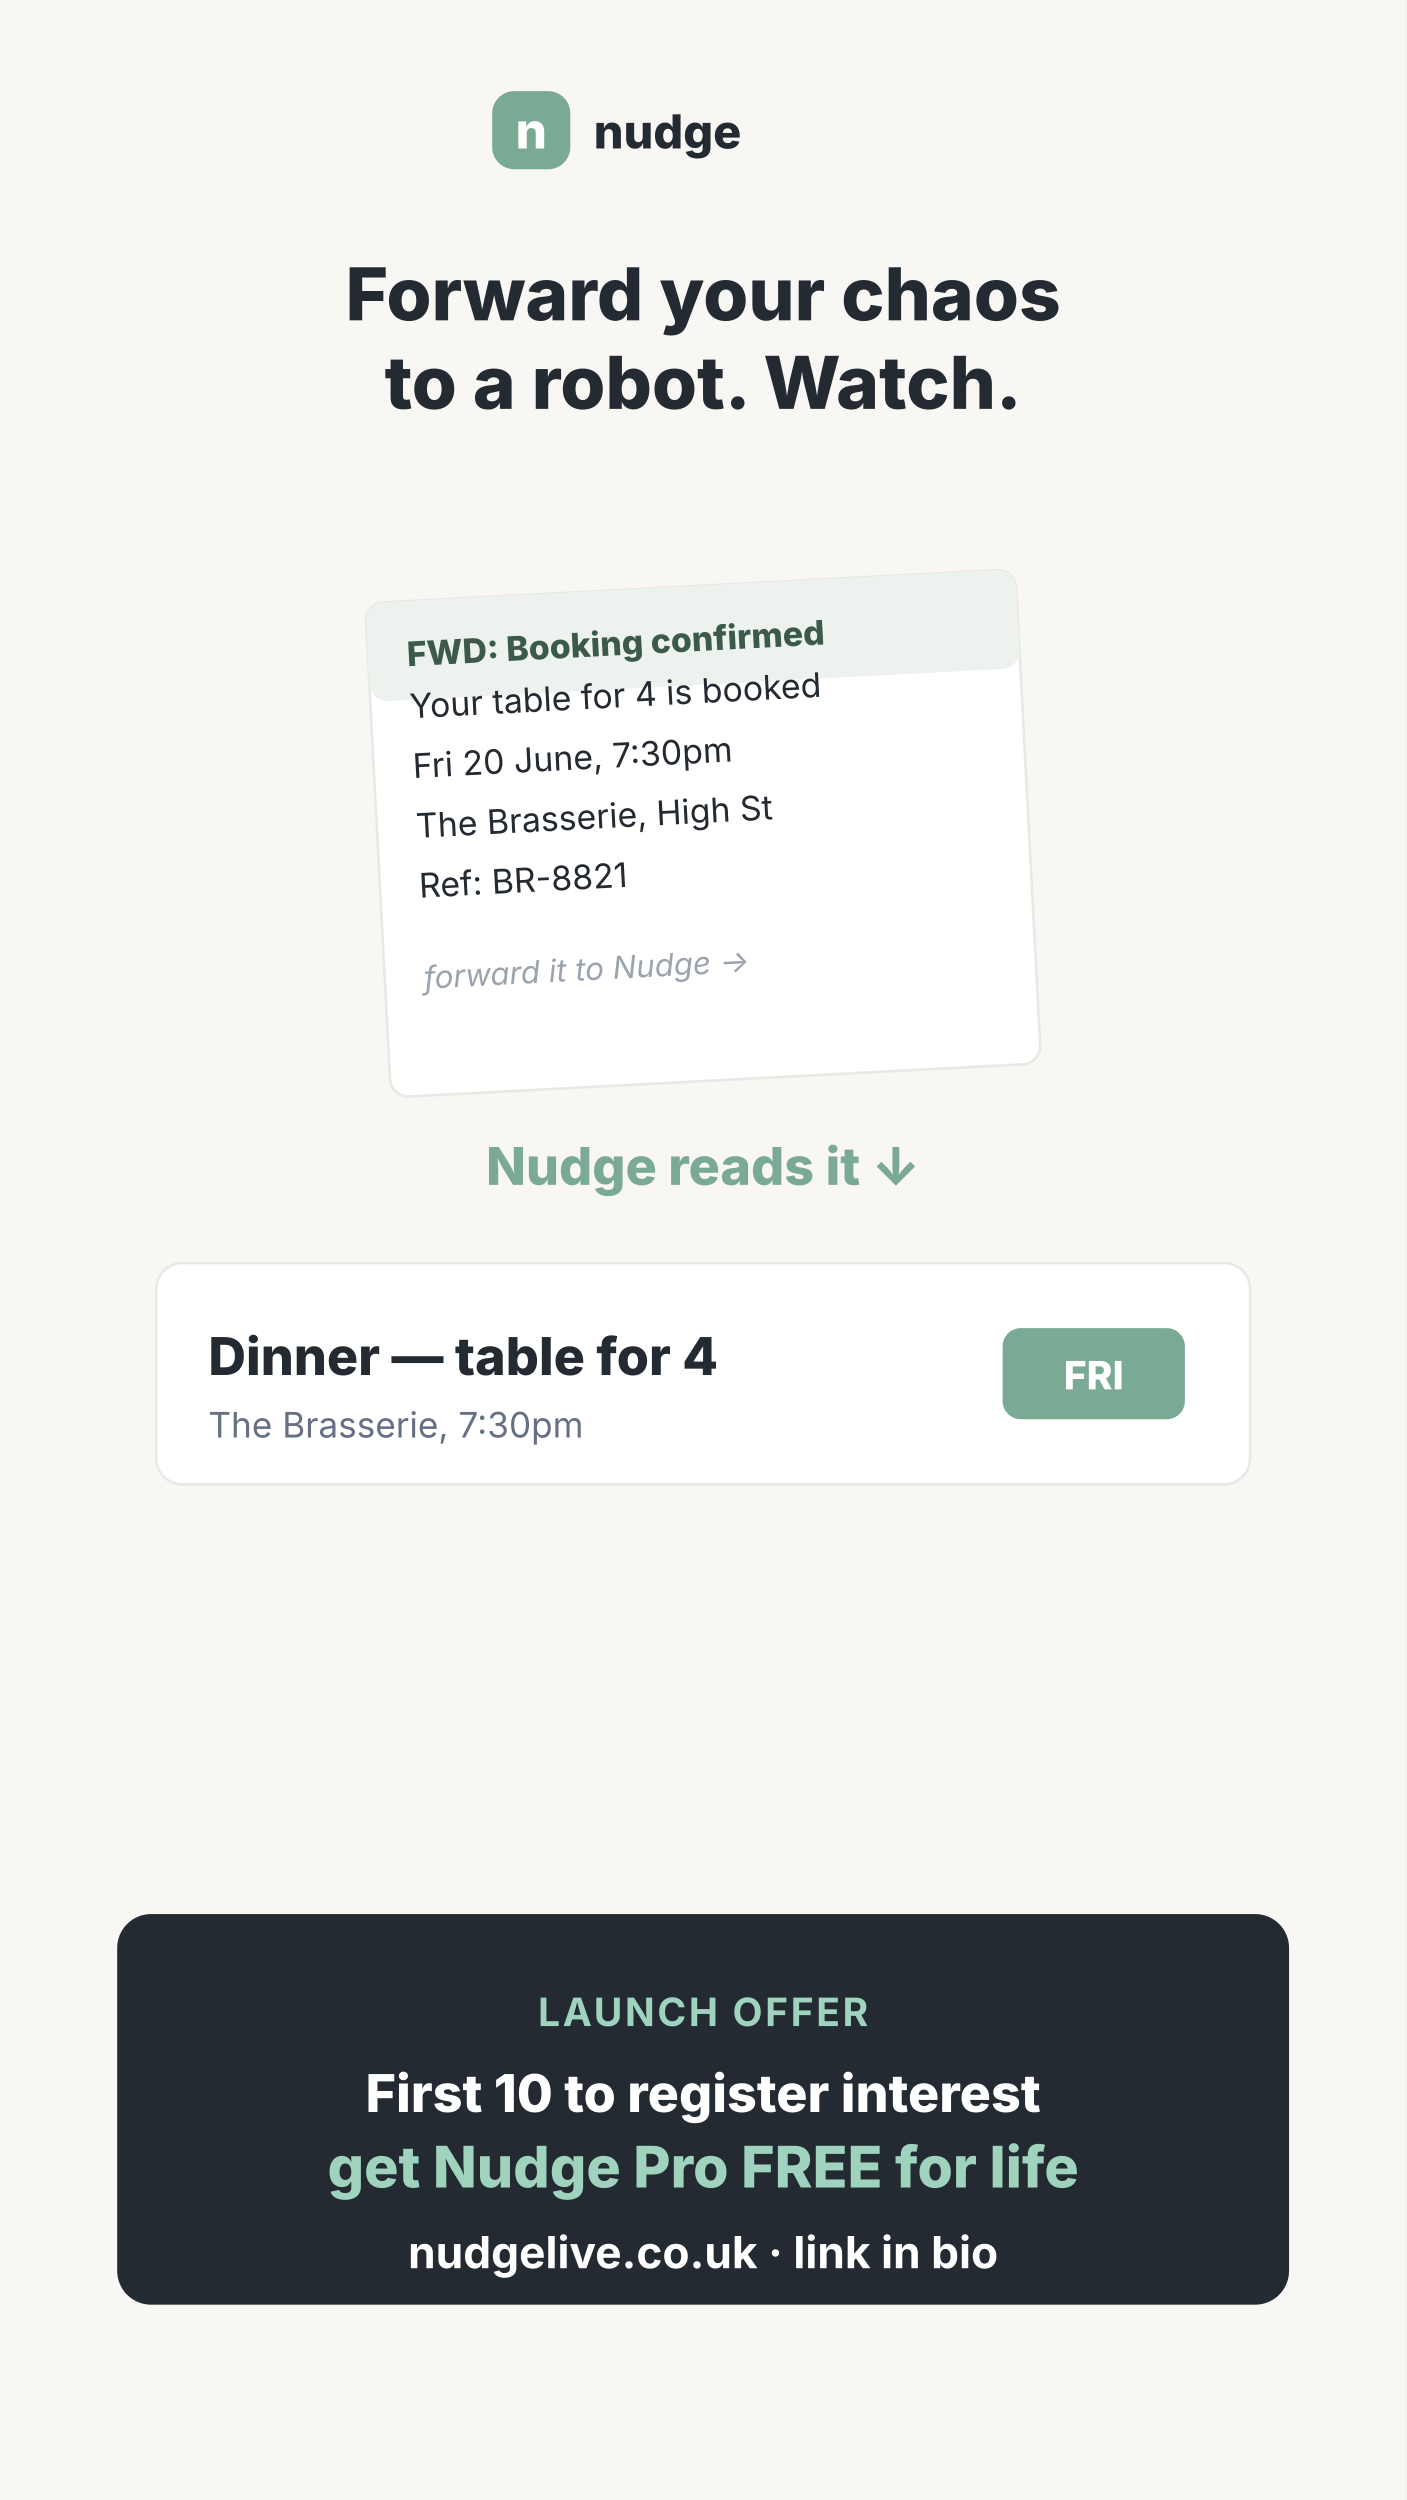
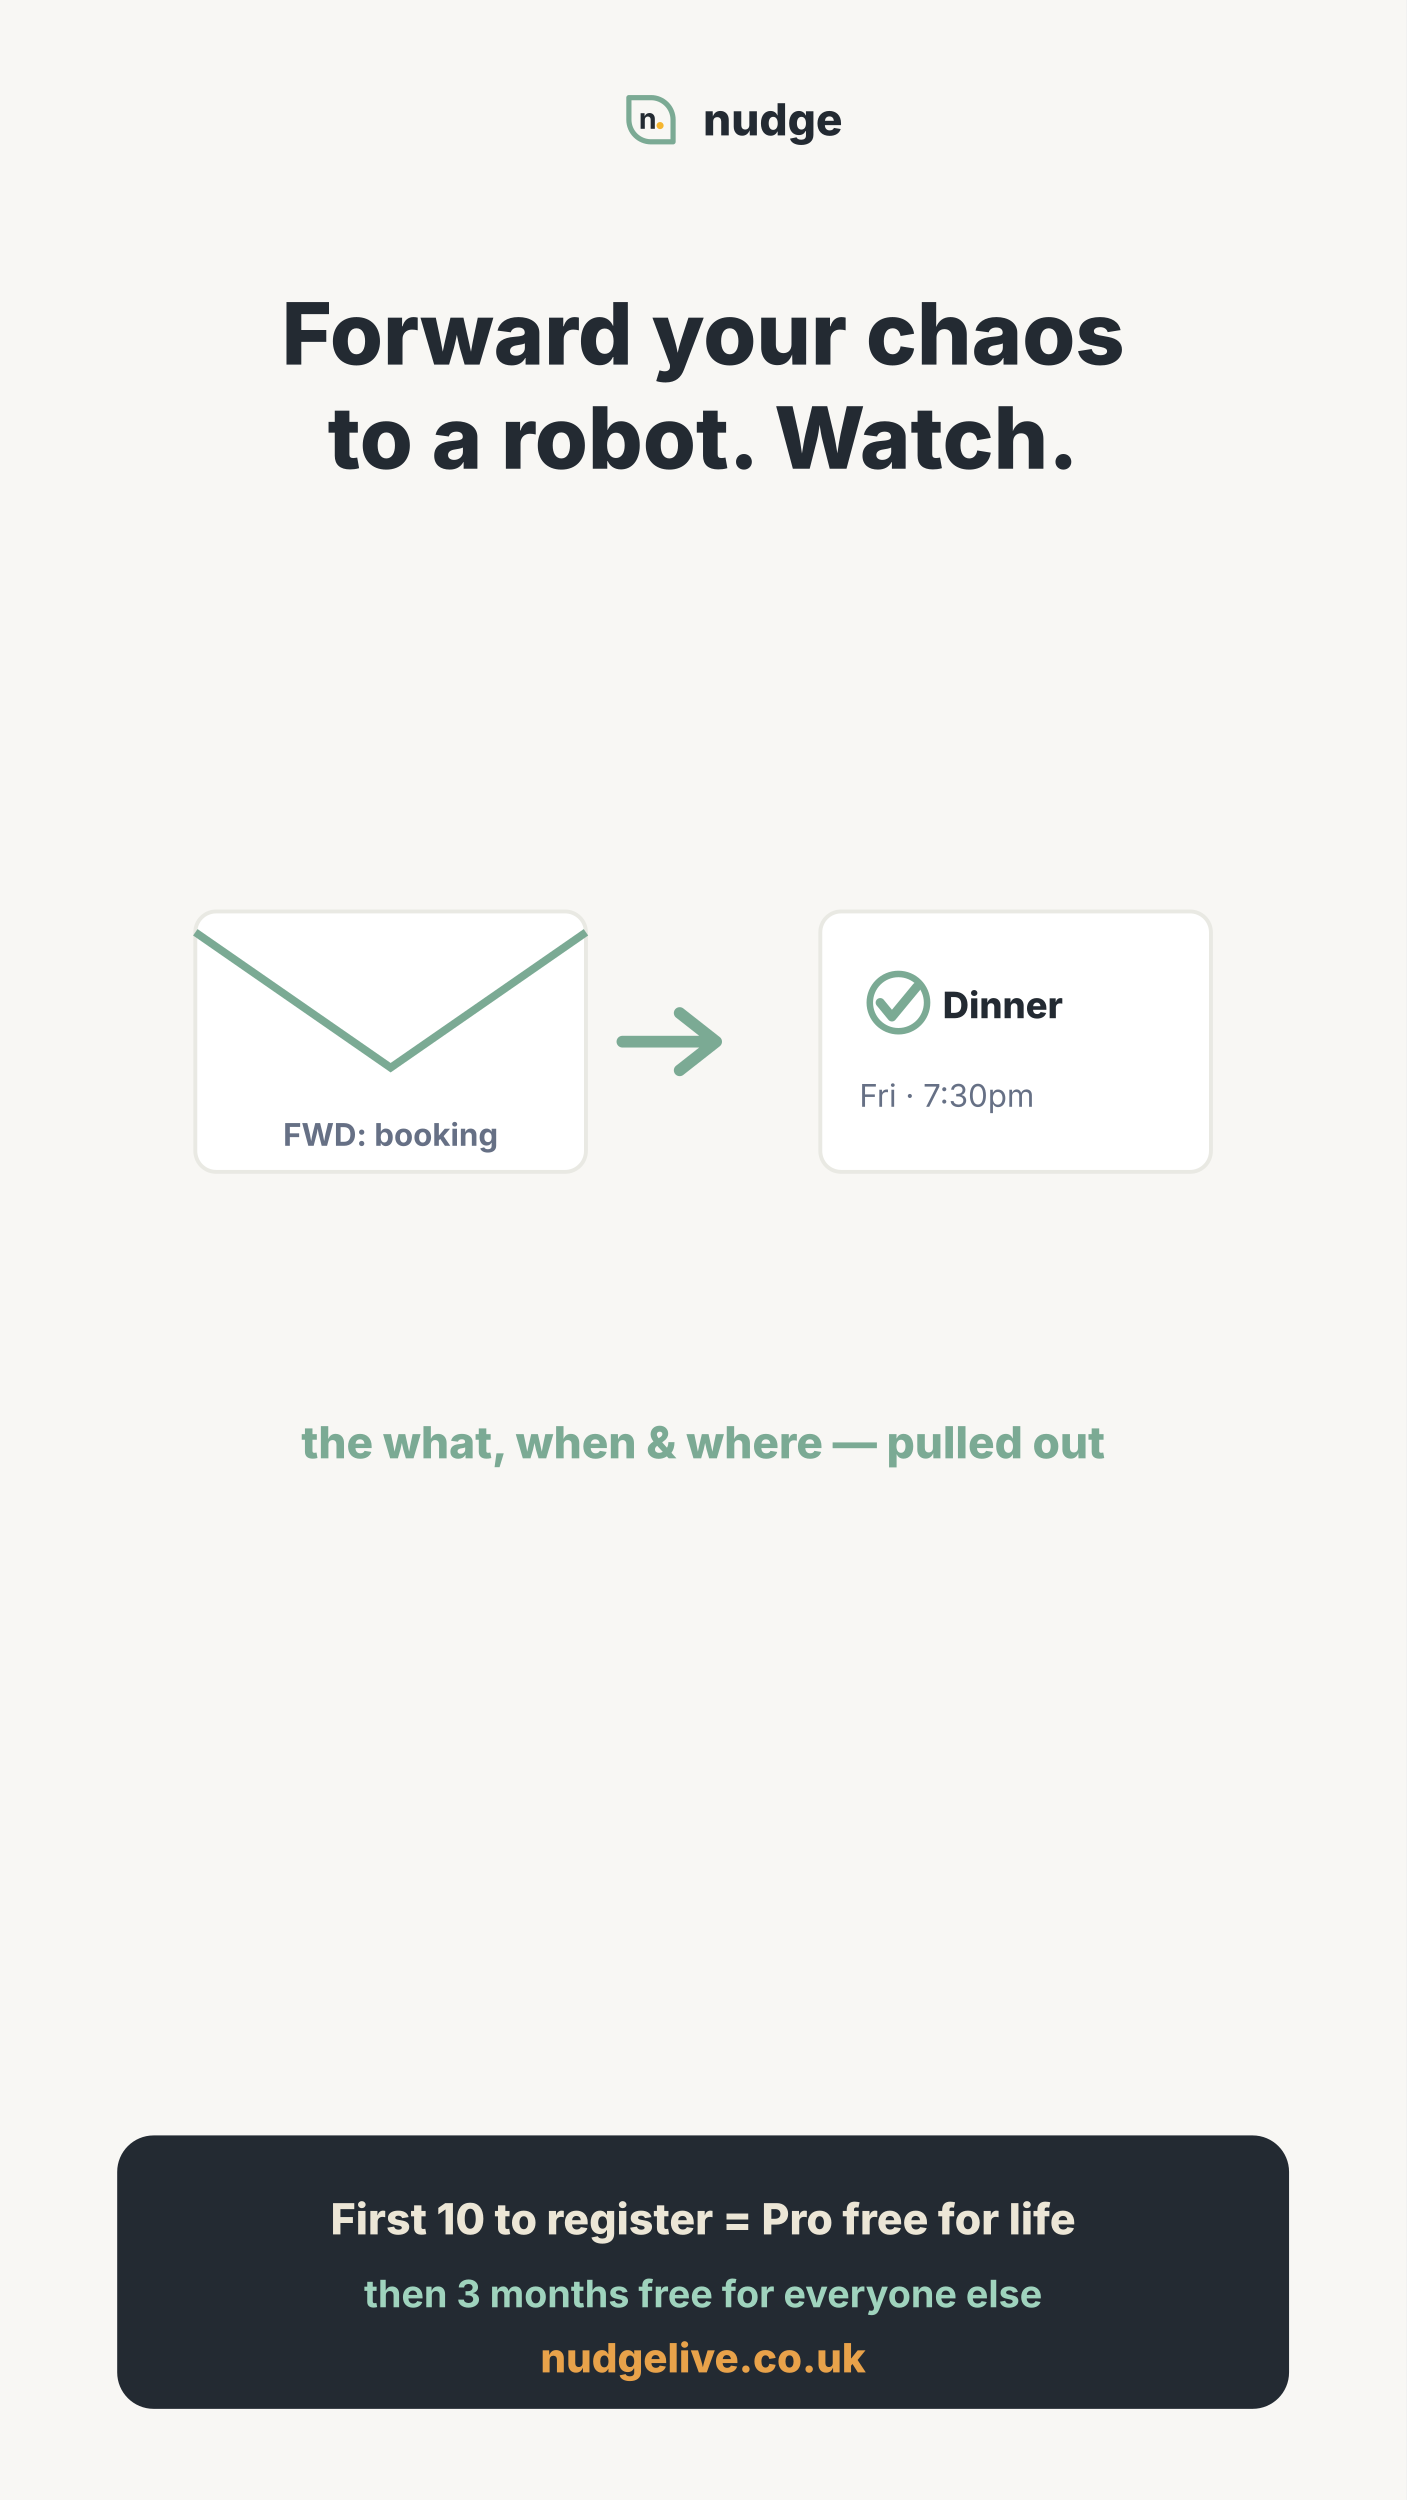
<svg xmlns="http://www.w3.org/2000/svg" viewBox="0 0 1080 1920" width="1080" height="1920" font-family="Inter, Arial, sans-serif">
  <rect width="1080" height="1920" fill="#F8F7F4" />
-   <rect x="378" y="70" width="60" height="60" rx="17" fill="#7BAA94" />
-   <text x="408" y="114" font-size="38" font-weight="800" fill="#FFFFFF" text-anchor="middle">n</text>
-   <text x="456" y="114" font-size="36" font-weight="800" fill="#232A32">nudge</text>
-   <text x="540" y="246" font-size="56" font-weight="800" fill="#232A32" text-anchor="middle">Forward your chaos</text>
-   <text x="540" y="314" font-size="56" font-weight="800" fill="#232A32" text-anchor="middle">to a robot. Watch.</text>
-   <g transform="rotate(-3 540 640)">
-     <rect x="290" y="450" width="500" height="380" rx="14" fill="#FFFFFF" stroke="#E9E9E3" stroke-width="2" />
-     <rect x="290" y="450" width="500" height="76" rx="14" fill="#EDF2EF" />
-     <text x="320" y="500" font-size="26" font-weight="800" fill="#3C5A4C">FWD: Booking confirmed</text>
-     <text x="320" y="540" font-size="26" fill="#232A32">Your table for 4 is booked</text>
-     <text x="320" y="586" font-size="26" fill="#232A32">Fri 20 June, 7:30pm</text>
-     <text x="320" y="632" font-size="26" fill="#232A32">The Brasserie, High St</text>
-     <text x="320" y="678" font-size="26" fill="#232A32">Ref: BR-8821</text>
-     <text x="320" y="748" font-size="24" fill="#9AA4AE" font-style="italic">forward it to Nudge →</text>
+   <g transform="translate(475.0,67.0) scale(0.499)">
+     <path d="M 16 16 L 50 16 A 34 34 0 0 1 84 50 L 84 84 L 50 84 A 34 34 0 0 1 16 50 Z" fill="none" stroke="#7BAA94" stroke-width="8" stroke-linejoin="round" stroke-linecap="round" />
+     <text x="45" y="64" font-size="44" font-weight="700" fill="#232A32" text-anchor="middle">n</text>
+     <circle cx="64" cy="59" r="5.5" fill="#F5B52E" />
  </g>
-   <text x="540" y="910" font-size="40" font-weight="800" fill="#7BAA94" text-anchor="middle">Nudge reads it ↓</text>
-   <rect x="120" y="970" width="840" height="170" rx="20" fill="#FFFFFF" stroke="#E9E9E3" stroke-width="2" />
-   <text x="160" y="1056" font-size="40" font-weight="800" fill="#232A32">Dinner — table for 4</text>
-   <text x="160" y="1104" font-size="27" fill="#667085">The Brasserie, 7:30pm</text>
-   <rect x="770" y="1020" width="140" height="70" rx="14" fill="#7BAA94" />
-   <text x="840" y="1067" font-size="30" font-weight="800" fill="#FFFFFF" text-anchor="middle">FRI</text>
-   <rect x="90" y="1470" width="900" height="300" rx="26" fill="#232A32" />
-   <text x="540" y="1556" font-size="30" font-weight="700" fill="#9FD3BD" text-anchor="middle" letter-spacing="2">LAUNCH OFFER</text>
-   <text x="540" y="1622" font-size="40" font-weight="800" fill="#FFFFFF" text-anchor="middle">First 10 to register interest</text>
-   <text x="540" y="1680" font-size="44" font-weight="800" fill="#9FD3BD" text-anchor="middle">get Nudge Pro FREE for life</text>
-   <text x="540" y="1742" font-size="34" font-weight="700" fill="#FFFFFF" text-anchor="middle">nudgelive.co.uk · link in bio</text>
+   <text x="540" y="104" font-size="34" font-weight="800" fill="#232A32">nudge</text>
+   <text x="540" y="280" font-size="66" font-weight="800" fill="#232A32" text-anchor="middle">Forward your chaos</text>
+   <text x="540" y="360" font-size="66" font-weight="800" fill="#232A32" text-anchor="middle">to a robot. Watch.</text>
+   <rect x="150" y="700" width="300" height="200" rx="16" fill="#FFFFFF" stroke="#E9E9E3" stroke-width="3" />
+   <path d="M 150 716 L 300 820 L 450 716" fill="none" stroke="#7BAA94" stroke-width="6" />
+   <text x="300" y="880" font-size="24" font-weight="700" fill="#667085" text-anchor="middle">FWD: booking</text>
+   <path d="M 478 800 l 70 0 M 522 778 l 28 22 l -28 22" fill="none" stroke="#7BAA94" stroke-width="9" stroke-linecap="round" stroke-linejoin="round" />
+   <rect x="630" y="700" width="300" height="200" rx="16" fill="#FFFFFF" stroke="#E9E9E3" stroke-width="3" />
+   <circle cx="690" cy="770" r="22" fill="none" stroke="#7BAA94" stroke-width="5" />
+   <path d="M 676 770 l 9 11 l 19 -23" fill="none" stroke="#7BAA94" stroke-width="7" stroke-linecap="round" stroke-linejoin="round" />
+   <text x="724" y="782" font-size="28" font-weight="800" fill="#232A32">Dinner</text>
+   <text x="660" y="850" font-size="24" fill="#667085">Fri · 7:30pm</text>
+   <text x="540" y="1120" font-size="34" font-weight="800" fill="#7BAA94" text-anchor="middle">the what, when &amp; where — pulled out</text>
+   <rect x="90" y="1640" width="900" height="210" rx="28" fill="#232A32" />
+   <text x="540" y="1716" font-size="33" font-weight="800" fill="#ECE6D6" text-anchor="middle">First 10 to register = Pro free for life</text>
+   <text x="540" y="1772" font-size="29" font-weight="700" fill="#9FD3BD" text-anchor="middle">then 3 months free for everyone else</text>
+   <text x="540" y="1822" font-size="31" font-weight="800" fill="#E8A24A" text-anchor="middle">nudgelive.co.uk</text>
</svg>
